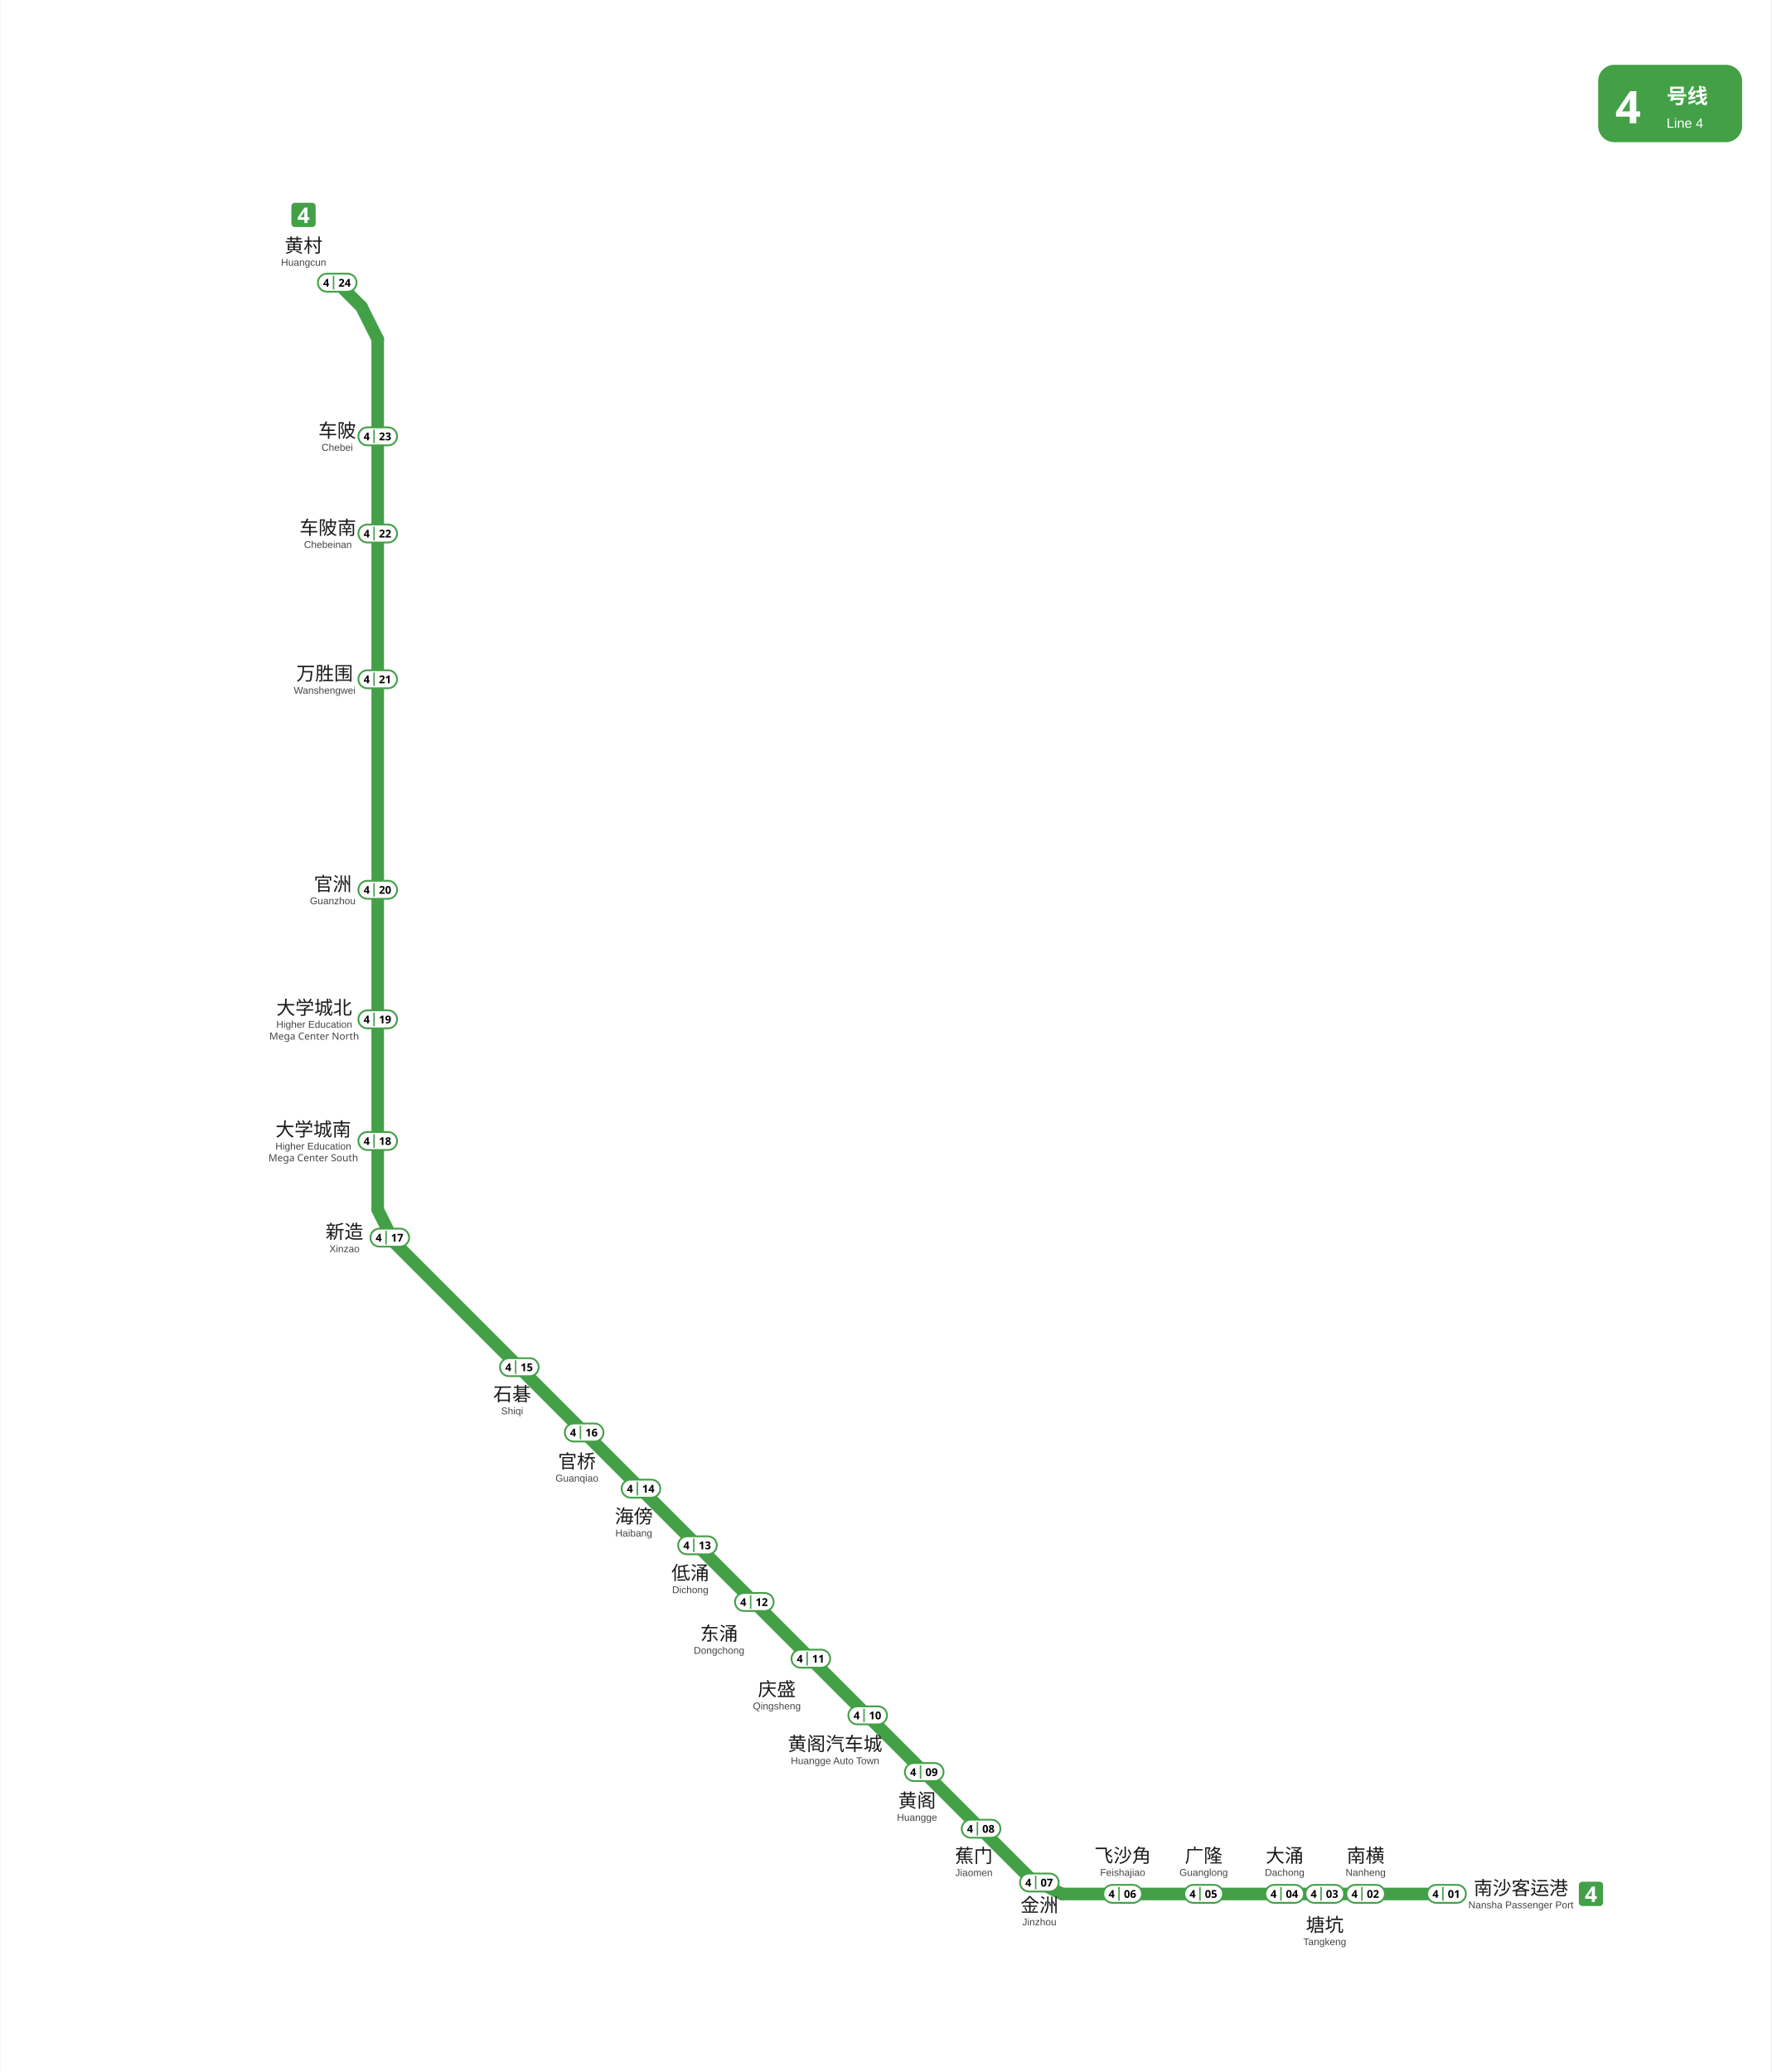
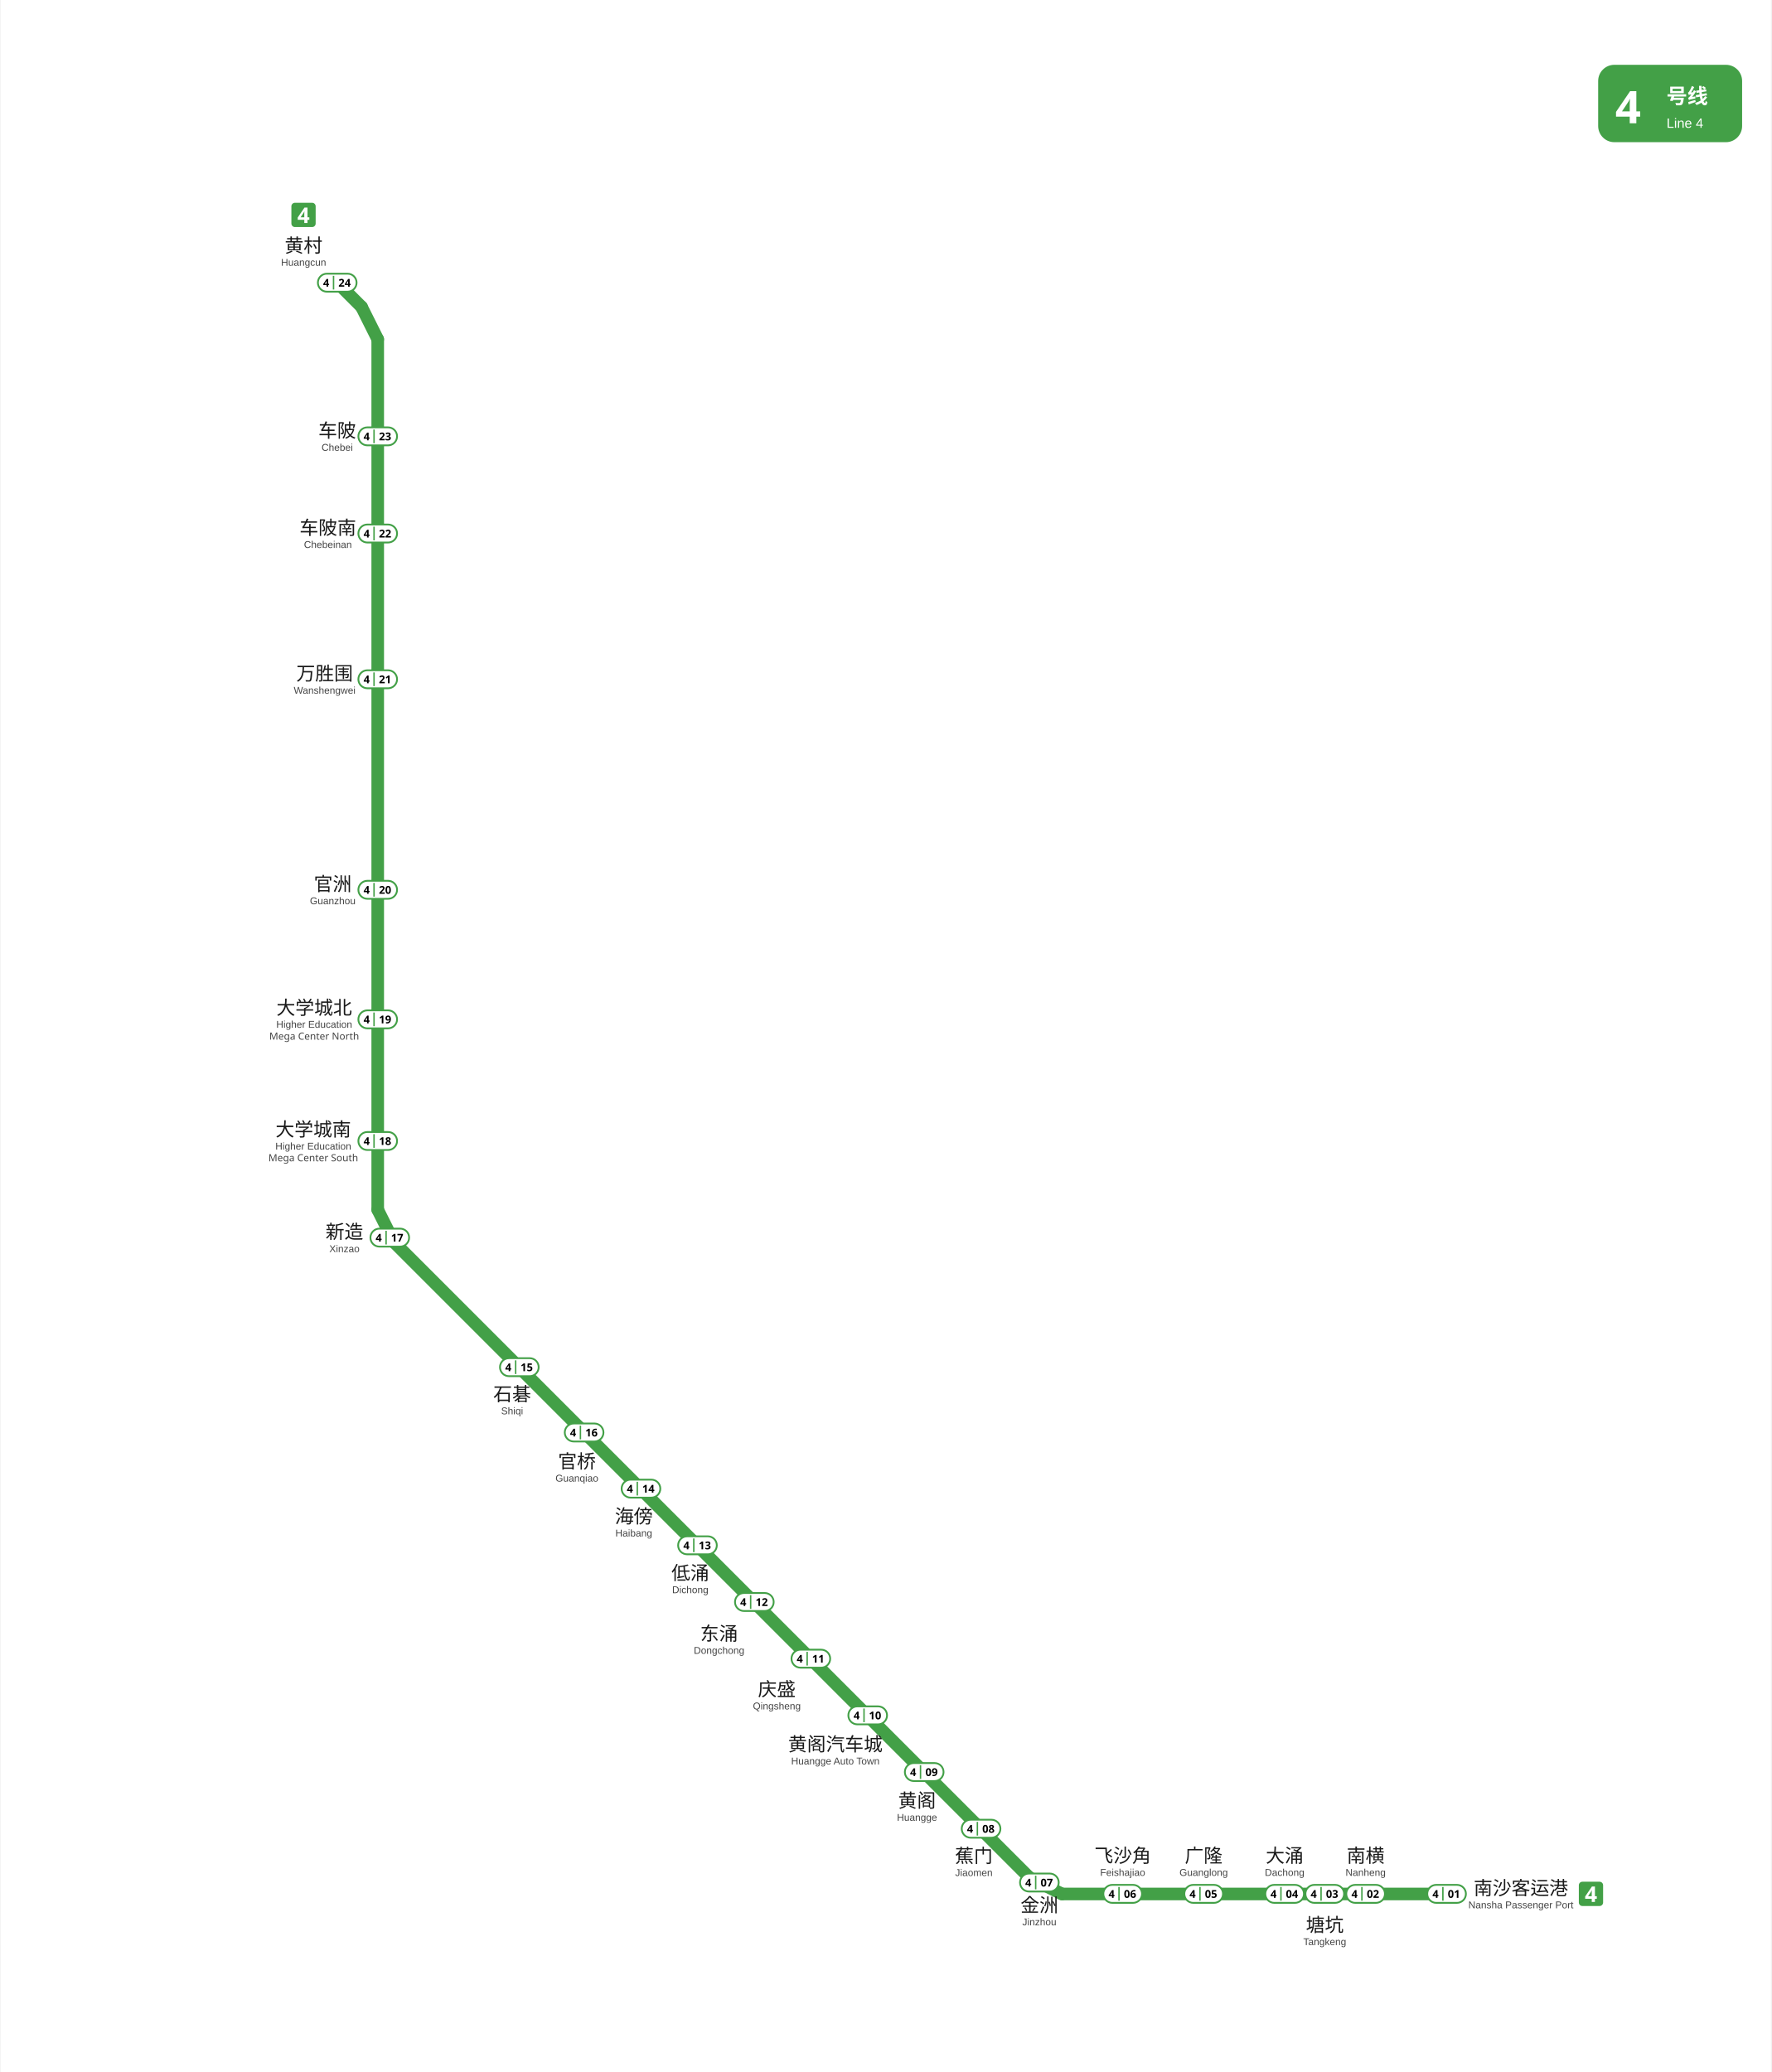
<svg xmlns="http://www.w3.org/2000/svg" viewBox="1774.9 767.7 983.8 1151.5" data-pins="万胜围,东涌,低涌,南横,南沙客运港,塘坑,大学城北,大学城南,大涌,官桥,官洲,广隆,庆盛,新造,海傍,石碁,蕉门,车陂,车陂南,金洲,飞沙角,黄村,黄阁,黄阁汽车城" width="984" height="1151">
  <rect x="1774.917" y="767.717" width="983.828" height="1151.483" fill="#ffffff" />
  <g id="走廊">
    <line x1="1984.50" y1="956.25" x2="1984.50" y2="1440.00" style="fill:none;stroke:#43A047;stroke-width:7;stroke-linecap:round" />
    <line x1="1993.50" y1="1458.00" x2="2346.75" y2="1811.25" style="fill:none;stroke:#43A047;stroke-width:7;stroke-linecap:round" />
    <line x1="2364.75" y1="1820.25" x2="2578.50" y2="1820.25" style="fill:none;stroke:#43A047;stroke-width:7;stroke-linecap:round" />
    <line x1="1962.00" y1="924.75" x2="1975.50" y2="938.25" style="fill:none;stroke:#43A047;stroke-width:7;stroke-linecap:round" />
    <line x1="1984.50" y1="1440.00" x2="1993.50" y2="1458.00" style="fill:none;stroke:#43A047;stroke-width:7;stroke-linecap:round" />
    <line x1="2364.75" y1="1820.25" x2="2346.75" y2="1811.25" style="fill:none;stroke:#43A047;stroke-width:7;stroke-linecap:round" />
    <line x1="1984.50" y1="956.25" x2="1975.50" y2="938.25" style="fill:none;stroke:#43A047;stroke-width:7;stroke-linecap:round" />
  </g>
  <g id="线路徽标">
    <g data-badge="header" transform="translate(2662.74 803.717)" data-ink="#FFFFFF" data-box="2662.7,803.7,2742.7,846.7" data-chip="2662.7,803.7,2742.7,846.7">
      <rect x="0" y="0" width="80.0" height="43.0" rx="9.0" fill="#43A047" />
      <text x="9.5" y="32.5" font-family="'Microsoft YaHei', sans-serif" font-size="25" font-weight="bold" fill="#FFFFFF">4</text>
      <text x="38.0" y="21.5" font-family="'Microsoft YaHei', sans-serif" font-size="11.5" font-weight="600" fill="#FFFFFF">号线</text>
      <text x="38.0" y="35.0" font-family="Arial, sans-serif" font-size="7.5" fill="#FFFFFF">Line 4</text>
    </g>
    <g data-badge="chip" transform="translate(1936.52 880.394)" data-box="1936.5,880.4,1950.0,893.9">
      <path d="M11.54 13.49h-9.59c-1.07 0 -1.95 -0.88 -1.95 -1.95v-9.59c0 -1.07 0.88 -1.95 1.95 -1.95h9.59c1.07 0 1.95 0.88 1.95 1.95v9.59C13.49 12.61 12.61 13.49 11.54 13.49z" fill="#43A047" />
      <path d="M9.97 9.46h-1.03v1.78h-1.76v-1.78h-3.66v-1.26l3.76 -5.53h1.67v5.39h1.03V9.46zM7.17 8.06v-1.45c0 -0.18 0 -0.41 0.01 -0.67c0.01 -0.26 0.02 -0.51 0.03 -0.74c0.01 -0.23 0.02 -0.38 0.03 -0.45h-0.05c-0.07 0.16 -0.15 0.32 -0.23 0.47c-0.08 0.15 -0.18 0.31 -0.28 0.47l-1.57 2.38H7.17z" fill="#FFFFFF" />
    </g>
    <g data-badge="chip" transform="translate(2652 1813.46)" data-box="2652.0,1813.5,2665.5,1826.9">
      <path d="M11.54 13.49h-9.59c-1.07 0 -1.95 -0.88 -1.95 -1.95v-9.59c0 -1.07 0.88 -1.95 1.95 -1.95h9.59c1.07 0 1.95 0.88 1.95 1.95v9.59C13.49 12.61 12.61 13.49 11.54 13.49z" fill="#43A047" />
      <path d="M9.97 9.46h-1.03v1.78h-1.76v-1.78h-3.66v-1.26l3.76 -5.53h1.67v5.39h1.03V9.46zM7.17 8.06v-1.45c0 -0.18 0 -0.41 0.01 -0.67c0.01 -0.26 0.02 -0.51 0.03 -0.74c0.01 -0.23 0.02 -0.38 0.03 -0.45h-0.05c-0.07 0.16 -0.15 0.32 -0.23 0.47c-0.08 0.15 -0.18 0.31 -0.28 0.47l-1.57 2.38H7.17z" fill="#FFFFFF" />
    </g>
  </g>
  <g id="站名标注" font-family="'Microsoft YaHei', 'PingFang SC', sans-serif">
    <text x="1943.30" y="907.90" text-anchor="middle" font-size="10.5" font-weight="500" fill="#1a1a1a">黄村</text>
    <text x="1943.30" y="915.40" text-anchor="middle" font-size="5.5" font-family="Arial, sans-serif" fill="#444444">Huangcun</text>
    <text x="1962.00" y="1010.73" text-anchor="middle" font-size="10.5" font-weight="500" fill="#1a1a1a">车陂</text>
    <text x="1962.00" y="1018.23" text-anchor="middle" font-size="5.5" font-family="Arial, sans-serif" fill="#444444">Chebei</text>
    <text x="1956.80" y="1064.73" text-anchor="middle" font-size="10.5" font-weight="500" fill="#1a1a1a">车陂南</text>
    <text x="1956.80" y="1072.23" text-anchor="middle" font-size="5.5" font-family="Arial, sans-serif" fill="#444444">Chebeinan</text>
    <text x="1955.00" y="1145.73" text-anchor="middle" font-size="10.5" font-weight="500" fill="#1a1a1a">万胜围</text>
    <text x="1955.00" y="1153.23" text-anchor="middle" font-size="5.5" font-family="Arial, sans-serif" fill="#444444">Wanshengwei</text>
    <text x="1959.50" y="1262.73" text-anchor="middle" font-size="10.5" font-weight="500" fill="#1a1a1a">官洲</text>
    <text x="1959.50" y="1270.23" text-anchor="middle" font-size="5.5" font-family="Arial, sans-serif" fill="#444444">Guanzhou</text>
    <text x="1949.20" y="1331.48" text-anchor="middle" font-size="10.5" font-weight="500" fill="#1a1a1a">大学城北</text>
    <text x="1949.20" y="1338.88" text-anchor="middle" font-size="5.5" font-family="Arial, sans-serif" fill="#444444">Higher Education</text>
    <text x="1949.20" y="1345.48" text-anchor="middle" font-size="5.5" fill="#444444">Mega Center North</text>
    <text x="1948.70" y="1399.08" text-anchor="middle" font-size="10.5" font-weight="500" fill="#1a1a1a">大学城南</text>
    <text x="1948.70" y="1406.58" text-anchor="middle" font-size="5.5" font-family="Arial, sans-serif" fill="#444444">Higher Education</text>
    <text x="1948.70" y="1413.08" text-anchor="middle" font-size="5.5" fill="#444444">Mega Center South</text>
    <text x="1966.00" y="1455.98" text-anchor="middle" font-size="10.5" font-weight="500" fill="#1a1a1a">新造</text>
    <text x="1966.00" y="1463.58" text-anchor="middle" font-size="5.5" font-family="Arial, sans-serif" fill="#444444">Xinzao</text>
    <text x="2059.20" y="1546.20" text-anchor="middle" font-size="10.5" font-weight="500" fill="#1a1a1a">石碁</text>
    <text x="2059.20" y="1553.70" text-anchor="middle" font-size="5.5" font-family="Arial, sans-serif" fill="#444444">Shiqi</text>
    <text x="2095.20" y="1583.60" text-anchor="middle" font-size="10.5" font-weight="500" fill="#1a1a1a">官桥</text>
    <text x="2095.20" y="1591.10" text-anchor="middle" font-size="5.5" font-family="Arial, sans-serif" fill="#444444">Guanqiao</text>
    <text x="2126.80" y="1614.10" text-anchor="middle" font-size="10.5" font-weight="500" fill="#1a1a1a">海傍</text>
    <text x="2126.80" y="1621.60" text-anchor="middle" font-size="5.5" font-family="Arial, sans-serif" fill="#444444">Haibang</text>
    <text x="2158.20" y="1645.60" text-anchor="middle" font-size="10.5" font-weight="500" fill="#1a1a1a">低涌</text>
    <text x="2158.20" y="1653.10" text-anchor="middle" font-size="5.5" font-family="Arial, sans-serif" fill="#444444">Dichong</text>
    <text x="2174.20" y="1679.30" text-anchor="middle" font-size="10.5" font-weight="500" fill="#1a1a1a">东涌</text>
    <text x="2174.20" y="1686.80" text-anchor="middle" font-size="5.5" font-family="Arial, sans-serif" fill="#444444">Dongchong</text>
    <text x="2206.30" y="1710.20" text-anchor="middle" font-size="10.5" font-weight="500" fill="#1a1a1a">庆盛</text>
    <text x="2206.30" y="1717.70" text-anchor="middle" font-size="5.5" font-family="Arial, sans-serif" fill="#444444">Qingsheng</text>
-     <text x="2238.64" y="1740.60" text-anchor="middle" font-size="10.5" font-weight="500" fill="#1a1a1a">黄阁汽车城</text>
-     <text x="2238.64" y="1748.10" text-anchor="middle" font-size="5.5" font-family="Arial, sans-serif" fill="#444444">Huangge Auto Town</text>
+     <text x="2238.82" y="1740.78" text-anchor="middle" font-size="10.5" font-weight="500" fill="#1a1a1a">黄阁汽车城</text>
+     <text x="2238.82" y="1748.28" text-anchor="middle" font-size="5.5" font-family="Arial, sans-serif" fill="#444444">Huangge Auto Town</text>
    <text x="2284.20" y="1772.10" text-anchor="middle" font-size="10.5" font-weight="500" fill="#1a1a1a">黄阁</text>
    <text x="2284.20" y="1779.60" text-anchor="middle" font-size="5.5" font-family="Arial, sans-serif" fill="#444444">Huangge</text>
    <text x="2315.80" y="1802.80" text-anchor="middle" font-size="10.5" font-weight="500" fill="#1a1a1a">蕉门</text>
    <text x="2315.80" y="1810.30" text-anchor="middle" font-size="5.5" font-family="Arial, sans-serif" fill="#444444">Jiaomen</text>
    <text x="2398.50" y="1802.70" text-anchor="middle" font-size="10.5" font-weight="500" fill="#1a1a1a">飞沙角</text>
    <text x="2398.50" y="1810.20" text-anchor="middle" font-size="5.5" font-family="Arial, sans-serif" fill="#444444">Feishajiao</text>
    <text x="2443.50" y="1802.70" text-anchor="middle" font-size="10.5" font-weight="500" fill="#1a1a1a">广隆</text>
    <text x="2443.50" y="1810.20" text-anchor="middle" font-size="5.5" font-family="Arial, sans-serif" fill="#444444">Guanglong</text>
    <text x="2488.50" y="1802.70" text-anchor="middle" font-size="10.5" font-weight="500" fill="#1a1a1a">大涌</text>
    <text x="2488.50" y="1810.20" text-anchor="middle" font-size="5.5" font-family="Arial, sans-serif" fill="#444444">Dachong</text>
    <text x="2510.80" y="1841.20" text-anchor="middle" font-size="10.5" font-weight="500" fill="#1a1a1a">塘坑</text>
    <text x="2510.80" y="1848.70" text-anchor="middle" font-size="5.5" font-family="Arial, sans-serif" fill="#444444">Tangkeng</text>
    <text x="2533.50" y="1802.70" text-anchor="middle" font-size="10.5" font-weight="500" fill="#1a1a1a">南横</text>
    <text x="2533.50" y="1810.20" text-anchor="middle" font-size="5.5" font-family="Arial, sans-serif" fill="#444444">Nanheng</text>
    <text x="2619.80" y="1820.73" text-anchor="middle" font-size="10.5" font-weight="500" fill="#1a1a1a">南沙客运港</text>
    <text x="2619.80" y="1828.23" text-anchor="middle" font-size="5.5" font-family="Arial, sans-serif" fill="#444444">Nansha Passenger Port</text>
    <text x="2352.20" y="1830.20" text-anchor="middle" font-size="10.5" font-weight="500" fill="#1a1a1a">金洲</text>
    <text x="2352.20" y="1837.70" text-anchor="middle" font-size="5.5" font-family="Arial, sans-serif" fill="#444444">Jinzhou</text>
  </g>
  <g id="编号牌" font-family="'Microsoft YaHei', 'PingFang SC', sans-serif">
    <rect x="1951.25" y="919.80" width="21.50" height="10.00" rx="5.00" fill="#FFFFFF" stroke="#43A047" stroke-width="1.0" />
    <line x1="1959.95" y1="921.00" x2="1959.95" y2="928.60" stroke="#43A047" stroke-width="0.8" />
    <text x="1955.85" y="924.68" text-anchor="middle" dominant-baseline="central" font-size="6.0" font-weight="700" fill="#000000">4</text>
    <text x="1966.10" y="924.68" text-anchor="middle" dominant-baseline="central" font-size="6.0" font-weight="700" fill="#000000">24</text>
    <rect x="1973.75" y="1005.20" width="21.50" height="10.00" rx="5.00" fill="#FFFFFF" stroke="#43A047" stroke-width="1.0" />
    <line x1="1982.45" y1="1006.40" x2="1982.45" y2="1014.00" stroke="#43A047" stroke-width="0.8" />
    <text x="1978.35" y="1010.08" text-anchor="middle" dominant-baseline="central" font-size="6.0" font-weight="700" fill="#000000">4</text>
    <text x="1988.60" y="1010.08" text-anchor="middle" dominant-baseline="central" font-size="6.0" font-weight="700" fill="#000000">23</text>
    <rect x="1973.75" y="1059.20" width="21.50" height="10.00" rx="5.00" fill="#FFFFFF" stroke="#43A047" stroke-width="1.0" />
    <line x1="1982.45" y1="1060.40" x2="1982.45" y2="1068.00" stroke="#43A047" stroke-width="0.8" />
    <text x="1978.35" y="1064.08" text-anchor="middle" dominant-baseline="central" font-size="6.0" font-weight="700" fill="#000000">4</text>
    <text x="1988.60" y="1064.08" text-anchor="middle" dominant-baseline="central" font-size="6.0" font-weight="700" fill="#000000">22</text>
    <rect x="1973.75" y="1140.20" width="21.50" height="10.00" rx="5.00" fill="#FFFFFF" stroke="#43A047" stroke-width="1.0" />
    <line x1="1982.45" y1="1141.40" x2="1982.45" y2="1149.00" stroke="#43A047" stroke-width="0.8" />
    <text x="1978.35" y="1145.08" text-anchor="middle" dominant-baseline="central" font-size="6.0" font-weight="700" fill="#000000">4</text>
    <text x="1988.60" y="1145.08" text-anchor="middle" dominant-baseline="central" font-size="6.0" font-weight="700" fill="#000000">21</text>
    <rect x="1973.75" y="1257.20" width="21.50" height="10.00" rx="5.00" fill="#FFFFFF" stroke="#43A047" stroke-width="1.0" />
    <line x1="1982.45" y1="1258.40" x2="1982.45" y2="1266.00" stroke="#43A047" stroke-width="0.8" />
    <text x="1978.35" y="1262.08" text-anchor="middle" dominant-baseline="central" font-size="6.0" font-weight="700" fill="#000000">4</text>
    <text x="1988.60" y="1262.08" text-anchor="middle" dominant-baseline="central" font-size="6.0" font-weight="700" fill="#000000">20</text>
    <rect x="1973.75" y="1329.20" width="21.50" height="10.00" rx="5.00" fill="#FFFFFF" stroke="#43A047" stroke-width="1.0" />
    <line x1="1982.45" y1="1330.40" x2="1982.45" y2="1338.00" stroke="#43A047" stroke-width="0.8" />
    <text x="1978.35" y="1334.08" text-anchor="middle" dominant-baseline="central" font-size="6.0" font-weight="700" fill="#000000">4</text>
    <text x="1988.60" y="1334.08" text-anchor="middle" dominant-baseline="central" font-size="6.0" font-weight="700" fill="#000000">19</text>
    <rect x="1973.75" y="1396.80" width="21.50" height="10.00" rx="5.00" fill="#FFFFFF" stroke="#43A047" stroke-width="1.0" />
    <line x1="1982.45" y1="1398.00" x2="1982.45" y2="1405.60" stroke="#43A047" stroke-width="0.8" />
    <text x="1978.35" y="1401.68" text-anchor="middle" dominant-baseline="central" font-size="6.0" font-weight="700" fill="#000000">4</text>
    <text x="1988.60" y="1401.68" text-anchor="middle" dominant-baseline="central" font-size="6.0" font-weight="700" fill="#000000">18</text>
    <rect x="1980.45" y="1450.50" width="21.50" height="10.00" rx="5.00" fill="#FFFFFF" stroke="#43A047" stroke-width="1.0" />
    <line x1="1989.15" y1="1451.70" x2="1989.15" y2="1459.30" stroke="#43A047" stroke-width="0.8" />
    <text x="1985.05" y="1455.38" text-anchor="middle" dominant-baseline="central" font-size="6.0" font-weight="700" fill="#000000">4</text>
    <text x="1995.30" y="1455.38" text-anchor="middle" dominant-baseline="central" font-size="6.0" font-weight="700" fill="#000000">17</text>
    <rect x="2052.45" y="1522.50" width="21.50" height="10.00" rx="5.00" fill="#FFFFFF" stroke="#43A047" stroke-width="1.0" />
    <line x1="2061.15" y1="1523.70" x2="2061.15" y2="1531.30" stroke="#43A047" stroke-width="0.8" />
    <text x="2057.05" y="1527.38" text-anchor="middle" dominant-baseline="central" font-size="6.0" font-weight="700" fill="#000000">4</text>
    <text x="2067.30" y="1527.38" text-anchor="middle" dominant-baseline="central" font-size="6.0" font-weight="700" fill="#000000">15</text>
    <rect x="2088.45" y="1558.80" width="21.50" height="10.00" rx="5.00" fill="#FFFFFF" stroke="#43A047" stroke-width="1.0" />
    <line x1="2097.15" y1="1560.00" x2="2097.15" y2="1567.60" stroke="#43A047" stroke-width="0.8" />
    <text x="2093.05" y="1563.68" text-anchor="middle" dominant-baseline="central" font-size="6.0" font-weight="700" fill="#000000">4</text>
    <text x="2103.30" y="1563.68" text-anchor="middle" dominant-baseline="central" font-size="6.0" font-weight="700" fill="#000000">16</text>
    <rect x="2120.05" y="1590.00" width="21.50" height="10.00" rx="5.00" fill="#FFFFFF" stroke="#43A047" stroke-width="1.0" />
    <line x1="2128.75" y1="1591.20" x2="2128.75" y2="1598.80" stroke="#43A047" stroke-width="0.8" />
    <text x="2124.65" y="1594.88" text-anchor="middle" dominant-baseline="central" font-size="6.0" font-weight="700" fill="#000000">4</text>
    <text x="2134.90" y="1594.88" text-anchor="middle" dominant-baseline="central" font-size="6.0" font-weight="700" fill="#000000">14</text>
    <rect x="2151.45" y="1621.50" width="21.50" height="10.00" rx="5.00" fill="#FFFFFF" stroke="#43A047" stroke-width="1.0" />
    <line x1="2160.15" y1="1622.70" x2="2160.15" y2="1630.30" stroke="#43A047" stroke-width="0.8" />
    <text x="2156.05" y="1626.38" text-anchor="middle" dominant-baseline="central" font-size="6.0" font-weight="700" fill="#000000">4</text>
    <text x="2166.30" y="1626.38" text-anchor="middle" dominant-baseline="central" font-size="6.0" font-weight="700" fill="#000000">13</text>
    <rect x="2183.05" y="1653.00" width="21.50" height="10.00" rx="5.00" fill="#FFFFFF" stroke="#43A047" stroke-width="1.0" />
    <line x1="2191.75" y1="1654.20" x2="2191.75" y2="1661.80" stroke="#43A047" stroke-width="0.8" />
    <text x="2187.65" y="1657.88" text-anchor="middle" dominant-baseline="central" font-size="6.0" font-weight="700" fill="#000000">4</text>
    <text x="2197.90" y="1657.88" text-anchor="middle" dominant-baseline="central" font-size="6.0" font-weight="700" fill="#000000">12</text>
    <rect x="2214.45" y="1684.50" width="21.50" height="10.00" rx="5.00" fill="#FFFFFF" stroke="#43A047" stroke-width="1.0" />
    <line x1="2223.15" y1="1685.70" x2="2223.15" y2="1693.30" stroke="#43A047" stroke-width="0.8" />
    <text x="2219.05" y="1689.38" text-anchor="middle" dominant-baseline="central" font-size="6.0" font-weight="700" fill="#000000">4</text>
    <text x="2229.30" y="1689.38" text-anchor="middle" dominant-baseline="central" font-size="6.0" font-weight="700" fill="#000000">11</text>
    <rect x="2246.05" y="1716.00" width="21.50" height="10.00" rx="5.00" fill="#FFFFFF" stroke="#43A047" stroke-width="1.0" />
    <line x1="2254.75" y1="1717.20" x2="2254.75" y2="1724.80" stroke="#43A047" stroke-width="0.8" />
    <text x="2250.65" y="1720.88" text-anchor="middle" dominant-baseline="central" font-size="6.0" font-weight="700" fill="#000000">4</text>
    <text x="2260.90" y="1720.88" text-anchor="middle" dominant-baseline="central" font-size="6.0" font-weight="700" fill="#000000">10</text>
    <rect x="2277.45" y="1747.50" width="21.50" height="10.00" rx="5.00" fill="#FFFFFF" stroke="#43A047" stroke-width="1.0" />
    <line x1="2286.15" y1="1748.70" x2="2286.15" y2="1756.30" stroke="#43A047" stroke-width="0.8" />
    <text x="2282.05" y="1752.38" text-anchor="middle" dominant-baseline="central" font-size="6.0" font-weight="700" fill="#000000">4</text>
    <text x="2292.30" y="1752.38" text-anchor="middle" dominant-baseline="central" font-size="6.0" font-weight="700" fill="#000000">09</text>
    <rect x="2309.05" y="1779.00" width="21.50" height="10.00" rx="5.00" fill="#FFFFFF" stroke="#43A047" stroke-width="1.0" />
    <line x1="2317.75" y1="1780.20" x2="2317.75" y2="1787.80" stroke="#43A047" stroke-width="0.8" />
    <text x="2313.65" y="1783.88" text-anchor="middle" dominant-baseline="central" font-size="6.0" font-weight="700" fill="#000000">4</text>
    <text x="2323.90" y="1783.88" text-anchor="middle" dominant-baseline="central" font-size="6.0" font-weight="700" fill="#000000">08</text>
    <rect x="2341.45" y="1808.90" width="21.50" height="10.00" rx="5.00" fill="#FFFFFF" stroke="#43A047" stroke-width="1.0" />
    <line x1="2350.15" y1="1810.10" x2="2350.15" y2="1817.70" stroke="#43A047" stroke-width="0.8" />
    <text x="2346.05" y="1813.78" text-anchor="middle" dominant-baseline="central" font-size="6.0" font-weight="700" fill="#000000">4</text>
    <text x="2356.30" y="1813.78" text-anchor="middle" dominant-baseline="central" font-size="6.0" font-weight="700" fill="#000000">07</text>
    <rect x="2387.75" y="1815.20" width="21.50" height="10.00" rx="5.00" fill="#FFFFFF" stroke="#43A047" stroke-width="1.0" />
    <line x1="2396.45" y1="1816.40" x2="2396.45" y2="1824.00" stroke="#43A047" stroke-width="0.8" />
    <text x="2392.35" y="1820.08" text-anchor="middle" dominant-baseline="central" font-size="6.0" font-weight="700" fill="#000000">4</text>
    <text x="2402.60" y="1820.08" text-anchor="middle" dominant-baseline="central" font-size="6.0" font-weight="700" fill="#000000">06</text>
    <rect x="2432.75" y="1815.20" width="21.50" height="10.00" rx="5.00" fill="#FFFFFF" stroke="#43A047" stroke-width="1.0" />
    <line x1="2441.45" y1="1816.40" x2="2441.45" y2="1824.00" stroke="#43A047" stroke-width="0.8" />
    <text x="2437.35" y="1820.08" text-anchor="middle" dominant-baseline="central" font-size="6.0" font-weight="700" fill="#000000">4</text>
    <text x="2447.60" y="1820.08" text-anchor="middle" dominant-baseline="central" font-size="6.0" font-weight="700" fill="#000000">05</text>
    <rect x="2477.75" y="1815.20" width="21.50" height="10.00" rx="5.00" fill="#FFFFFF" stroke="#43A047" stroke-width="1.0" />
    <line x1="2486.45" y1="1816.40" x2="2486.45" y2="1824.00" stroke="#43A047" stroke-width="0.8" />
    <text x="2482.35" y="1820.08" text-anchor="middle" dominant-baseline="central" font-size="6.0" font-weight="700" fill="#000000">4</text>
    <text x="2492.60" y="1820.08" text-anchor="middle" dominant-baseline="central" font-size="6.0" font-weight="700" fill="#000000">04</text>
    <rect x="2500.05" y="1815.20" width="21.50" height="10.00" rx="5.00" fill="#FFFFFF" stroke="#43A047" stroke-width="1.0" />
    <line x1="2508.75" y1="1816.40" x2="2508.75" y2="1824.00" stroke="#43A047" stroke-width="0.8" />
    <text x="2504.65" y="1820.08" text-anchor="middle" dominant-baseline="central" font-size="6.0" font-weight="700" fill="#000000">4</text>
    <text x="2514.90" y="1820.08" text-anchor="middle" dominant-baseline="central" font-size="6.0" font-weight="700" fill="#000000">03</text>
    <rect x="2522.75" y="1815.20" width="21.50" height="10.00" rx="5.00" fill="#FFFFFF" stroke="#43A047" stroke-width="1.0" />
    <line x1="2531.45" y1="1816.40" x2="2531.45" y2="1824.00" stroke="#43A047" stroke-width="0.8" />
    <text x="2527.35" y="1820.08" text-anchor="middle" dominant-baseline="central" font-size="6.0" font-weight="700" fill="#000000">4</text>
    <text x="2537.60" y="1820.08" text-anchor="middle" dominant-baseline="central" font-size="6.0" font-weight="700" fill="#000000">02</text>
    <rect x="2567.75" y="1815.20" width="21.50" height="10.00" rx="5.00" fill="#FFFFFF" stroke="#43A047" stroke-width="1.0" />
    <line x1="2576.45" y1="1816.40" x2="2576.45" y2="1824.00" stroke="#43A047" stroke-width="0.8" />
    <text x="2572.35" y="1820.08" text-anchor="middle" dominant-baseline="central" font-size="6.0" font-weight="700" fill="#000000">4</text>
    <text x="2582.60" y="1820.08" text-anchor="middle" dominant-baseline="central" font-size="6.0" font-weight="700" fill="#000000">01</text>
  </g>
</svg>
